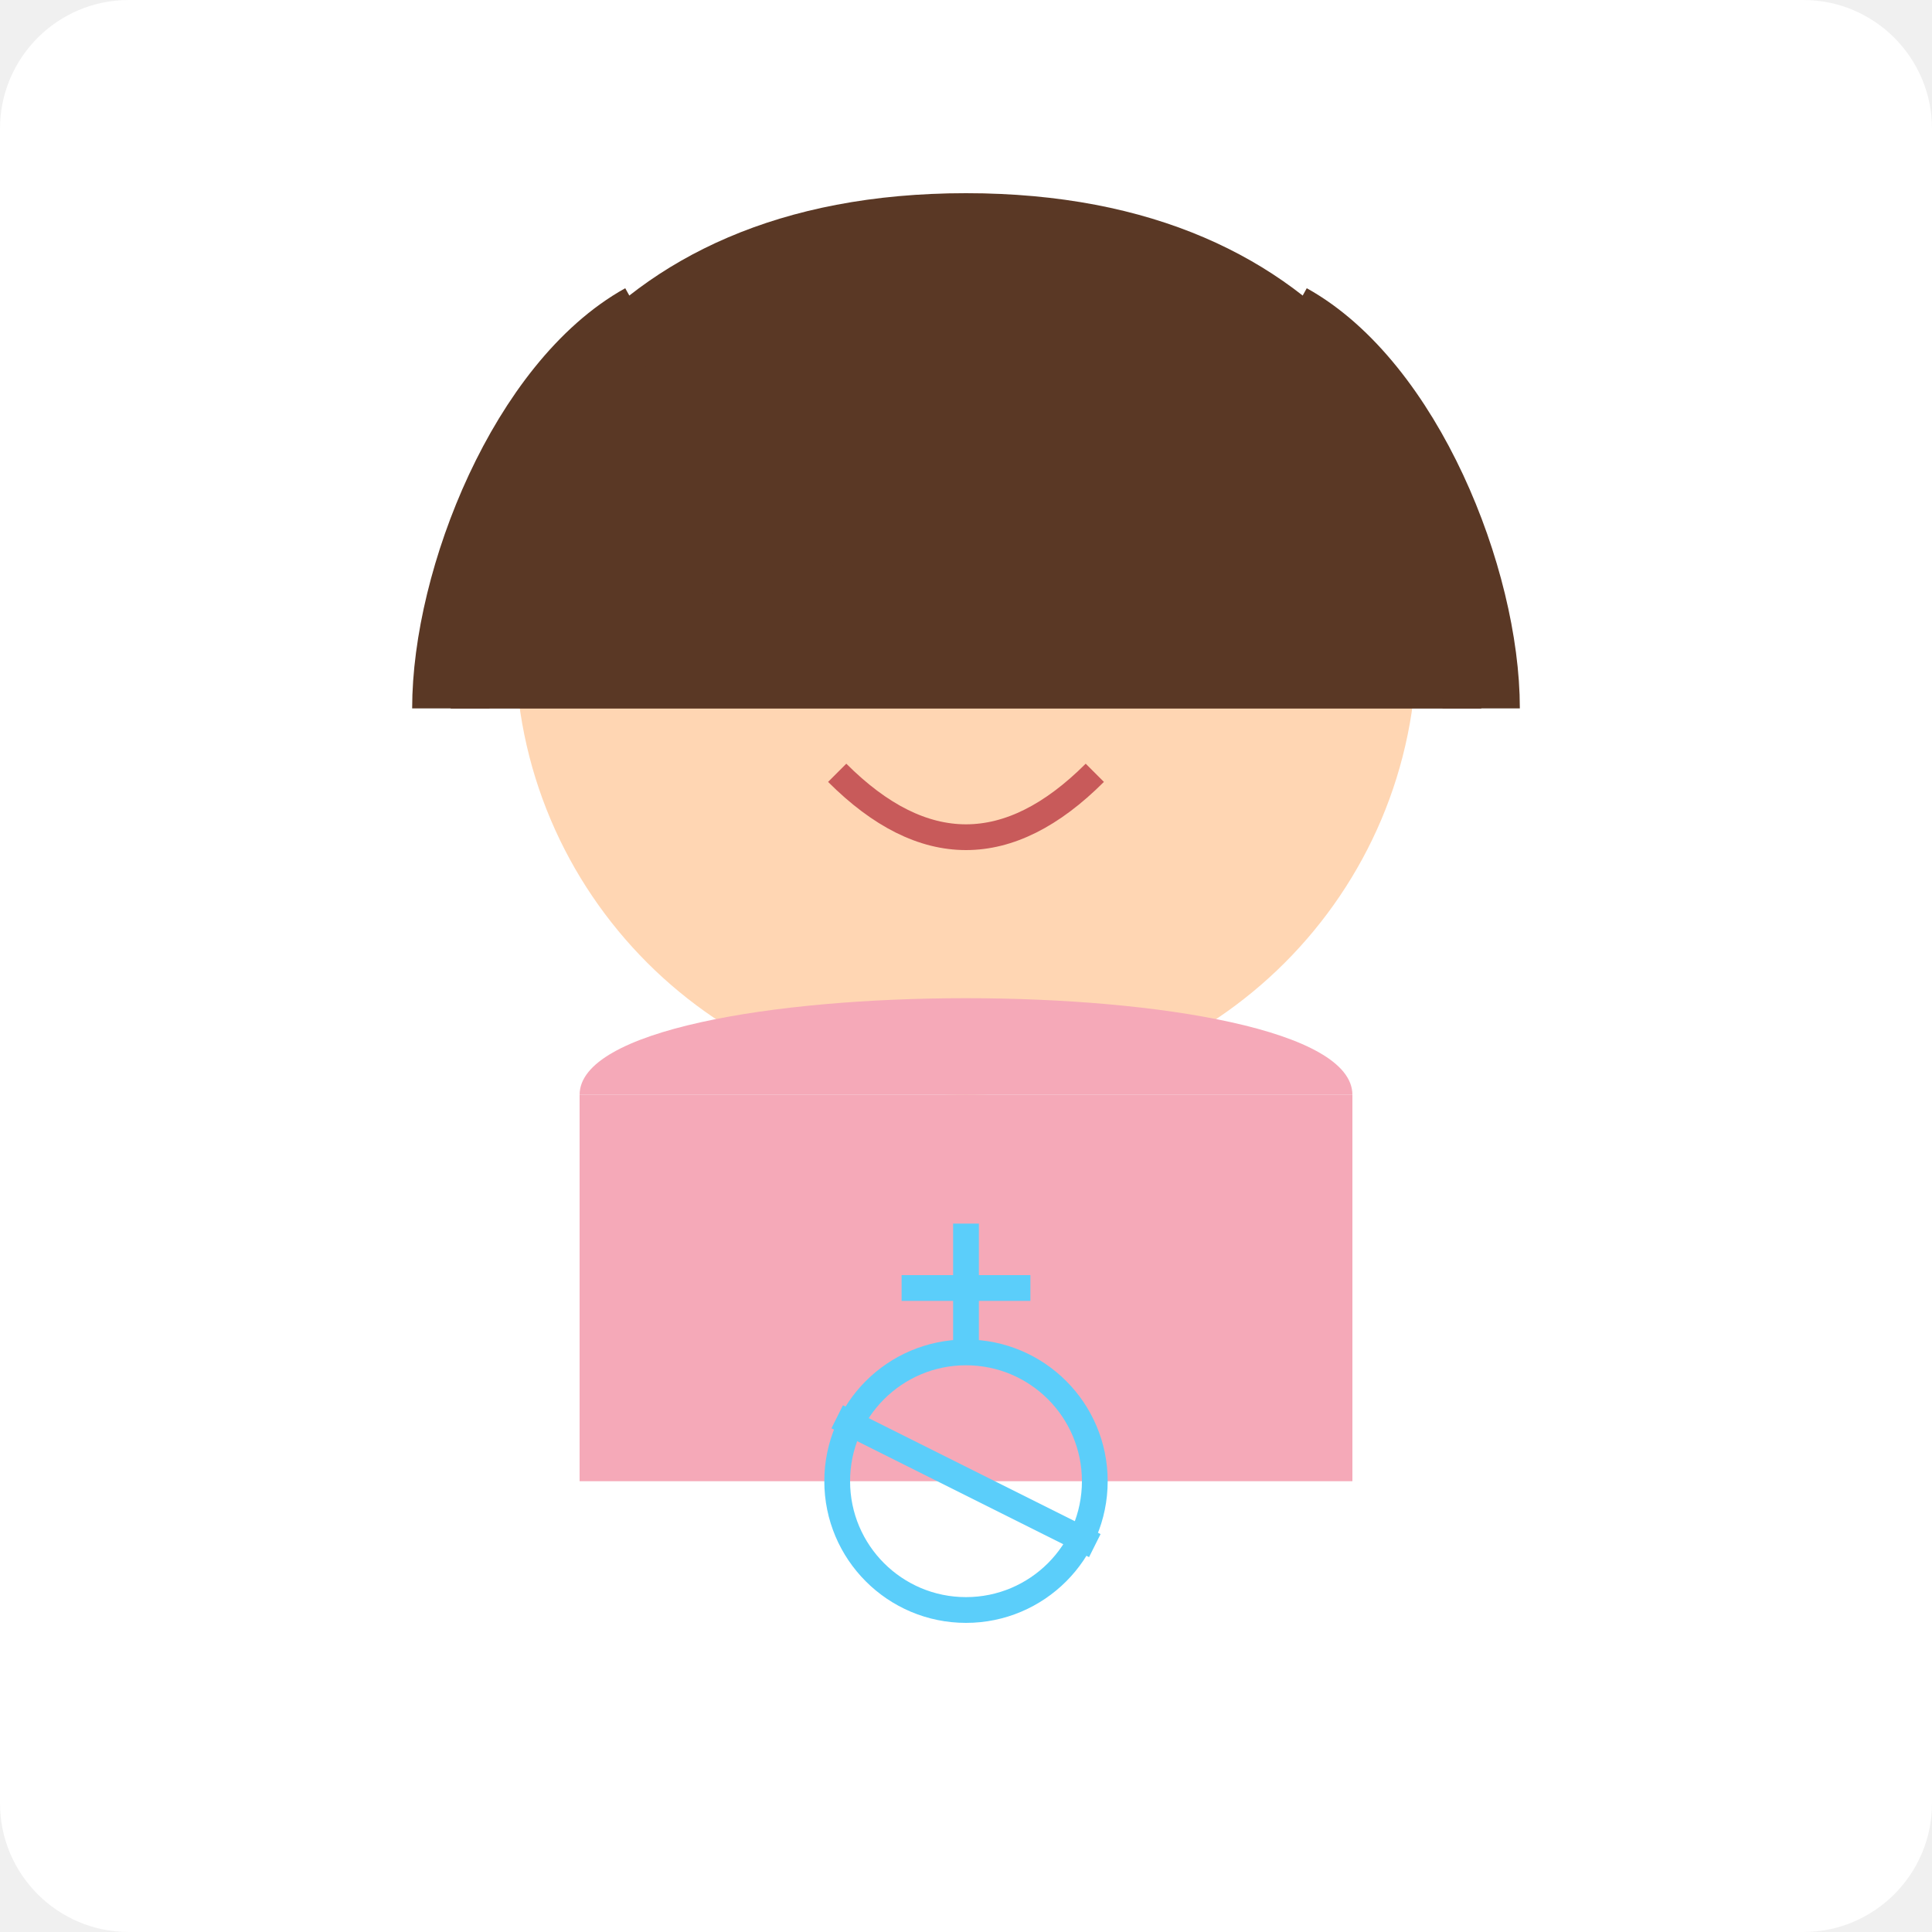
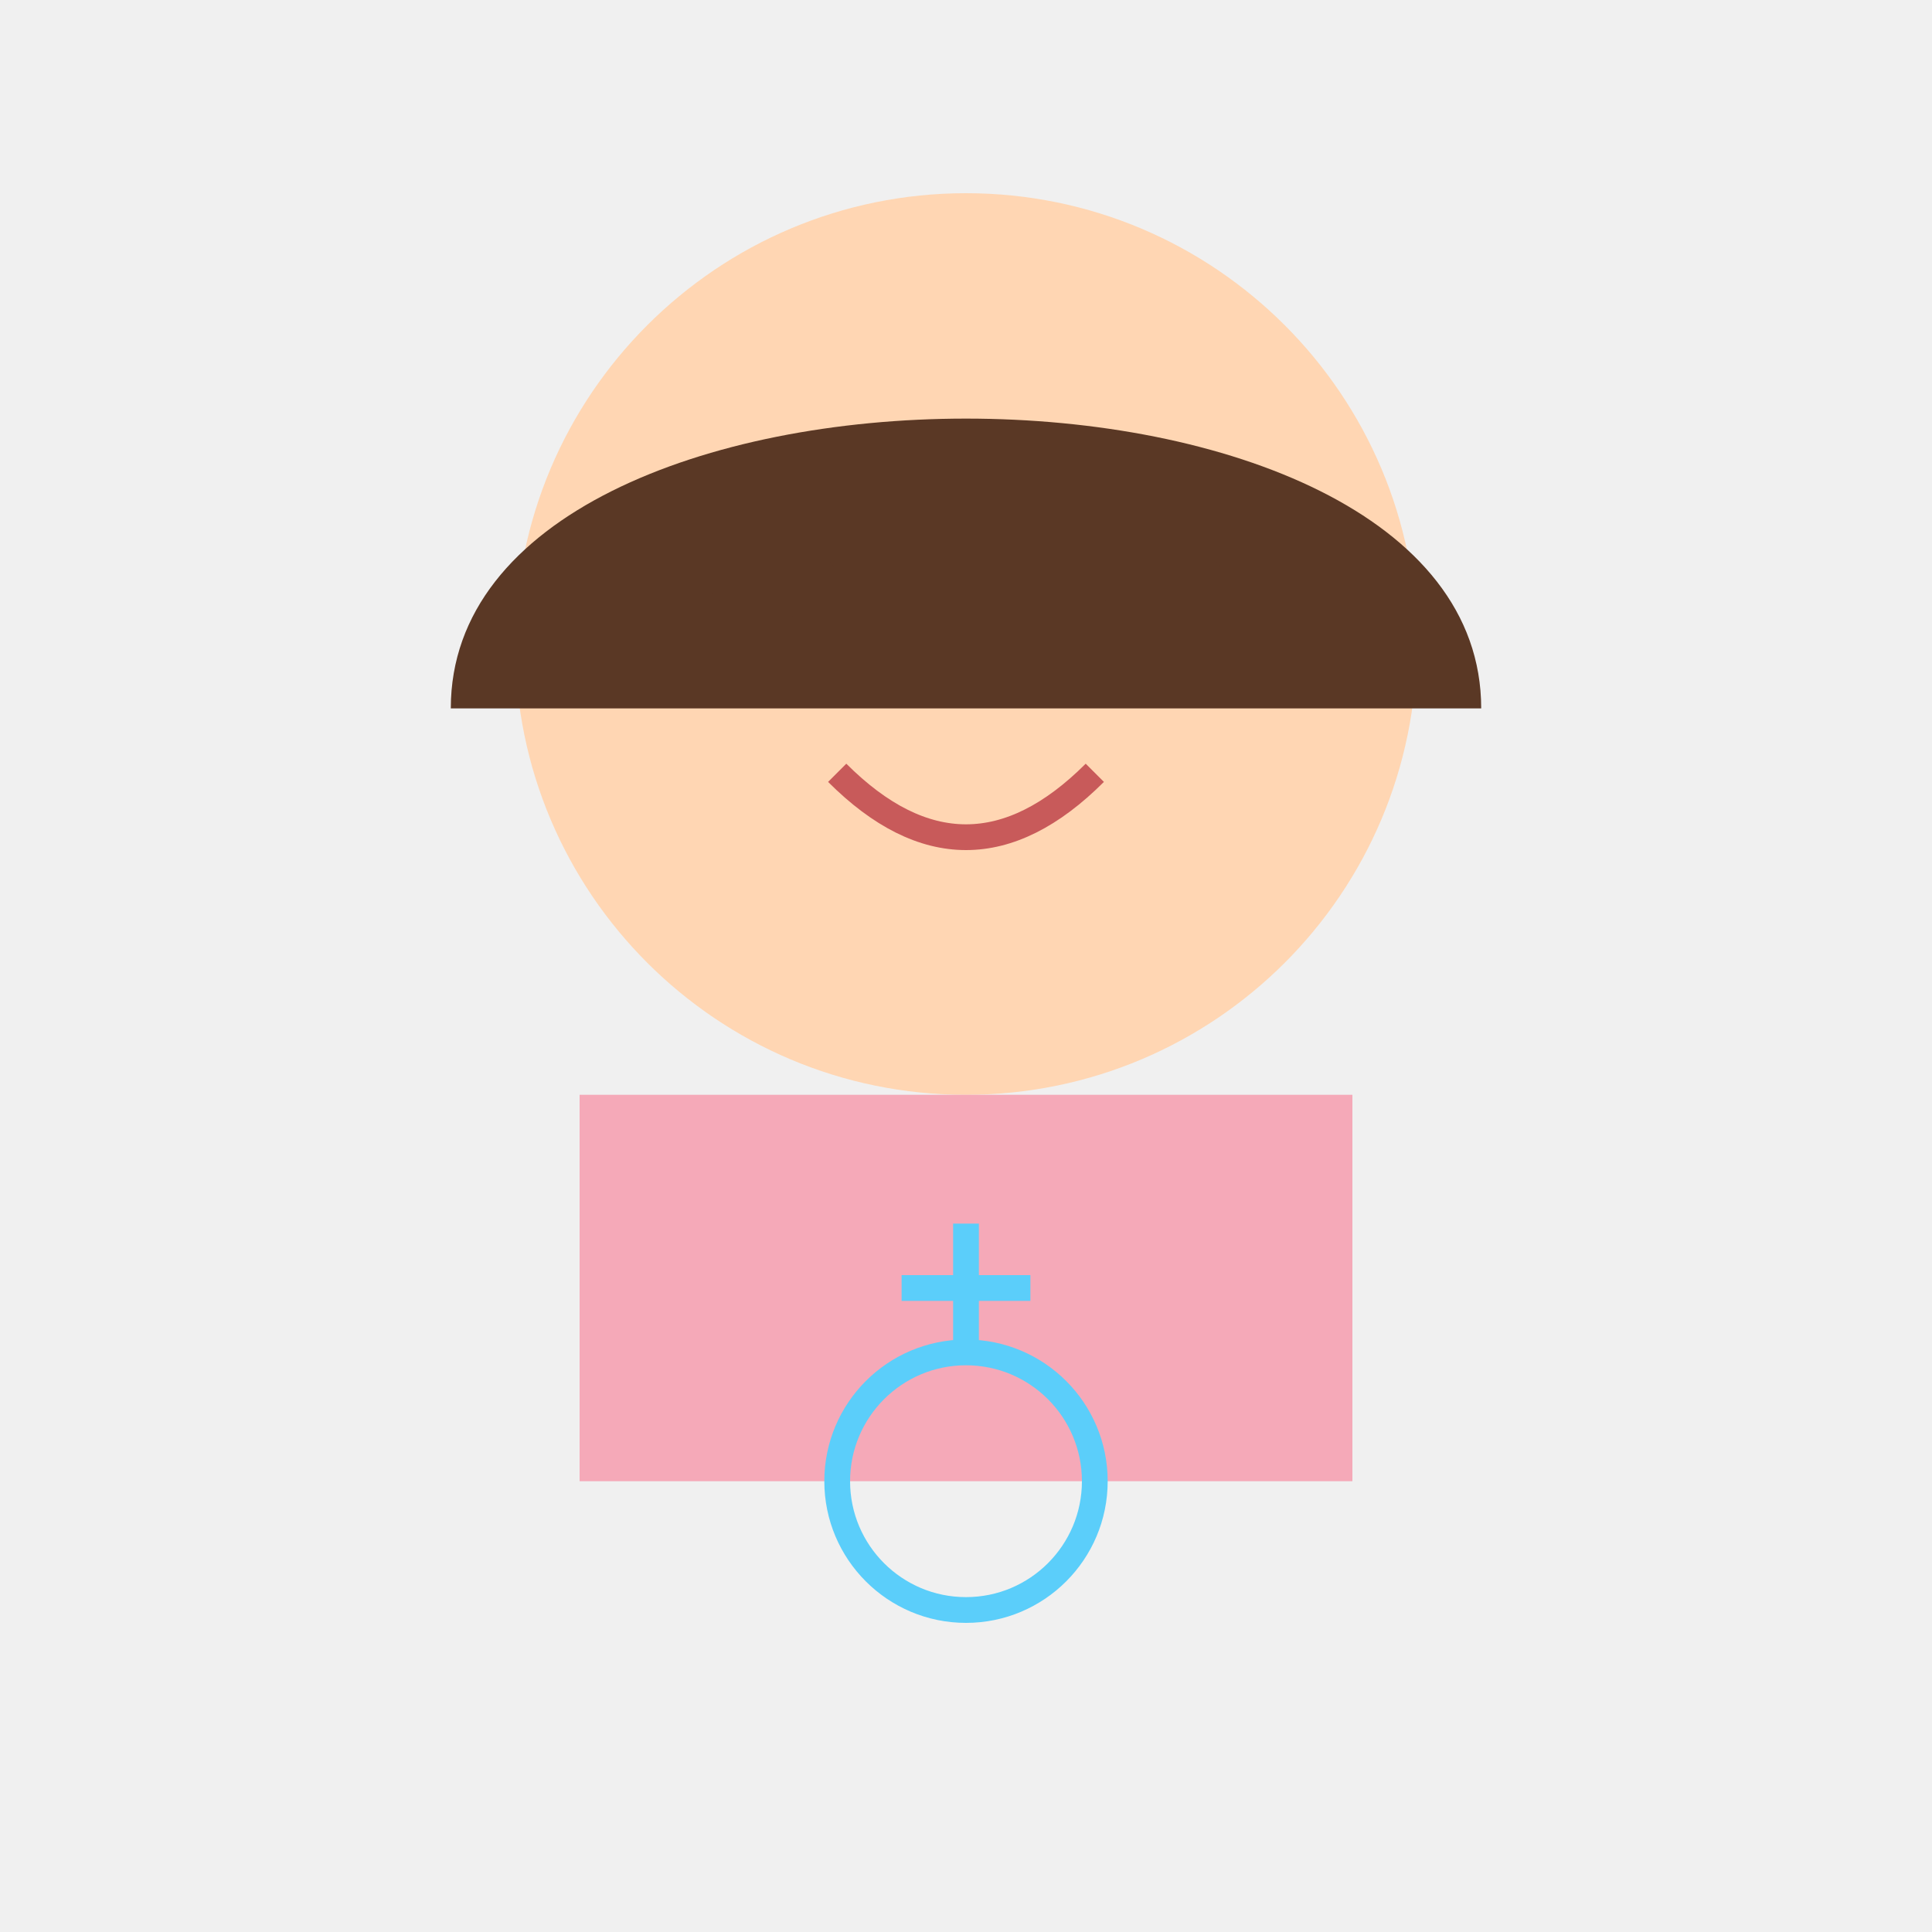
<svg xmlns="http://www.w3.org/2000/svg" width="150" height="150" viewBox="0 0 150 150" fill="none">
-   <defs>
-     <linearGradient id="transgender_gradient" x1="0%" y1="0%" x2="100%" y2="100%">
-       <stop offset="0%" stop-color="#5BCEFA" />
-       <stop offset="50%" stop-color="#F5A9B8" />
-       <stop offset="100%" stop-color="#FFFFFF" />
-     </linearGradient>
-   </defs>
-   <rect x="0" y="0" width="150" height="150" rx="10" fill="white" />
  <circle cx="75" cy="50" r="35" fill="#FFD6B3" />
  <path d="M35 55 C35 25, 115 25, 115 55" fill="#5A3825" />
-   <path d="M35 55 C35 35, 46 15, 75 15 C104 15, 115 35, 115 55" fill="#5A3825" />
-   <path d="M35 55 C35 45, 41 30, 50 25" stroke="#5A3825" stroke-width="6" fill="none" />
-   <path d="M115 55 C115 45, 109 30, 100 25" stroke="#5A3825" stroke-width="6" fill="none" />
  <ellipse cx="60" cy="45" rx="5" ry="3" fill="#5A3825" />
  <ellipse cx="90" cy="45" rx="5" ry="3" fill="#5A3825" />
  <path d="M65 60 Q75 70 85 60" stroke="#C85A5A" stroke-width="2" fill="none" />
-   <path d="M45 85 C45 75, 105 75, 105 85" fill="#F5A9B8" />
-   <path d="M45 85 L45 115 L105 115 L105 85" fill="#F5A9B8" />
+   <rect x="45" y="85" width="60" height="30" fill="#F5A9B8" />
  <circle cx="75" cy="115" r="10" stroke="#5BCEFA" stroke-width="2" fill="none" />
  <line x1="75" y1="105" x2="75" y2="95" stroke="#5BCEFA" stroke-width="2" />
  <line x1="70" y1="100" x2="80" y2="100" stroke="#5BCEFA" stroke-width="2" />
-   <line x1="65" y1="110" x2="85" y2="120" stroke="#5BCEFA" stroke-width="2" />
</svg>
